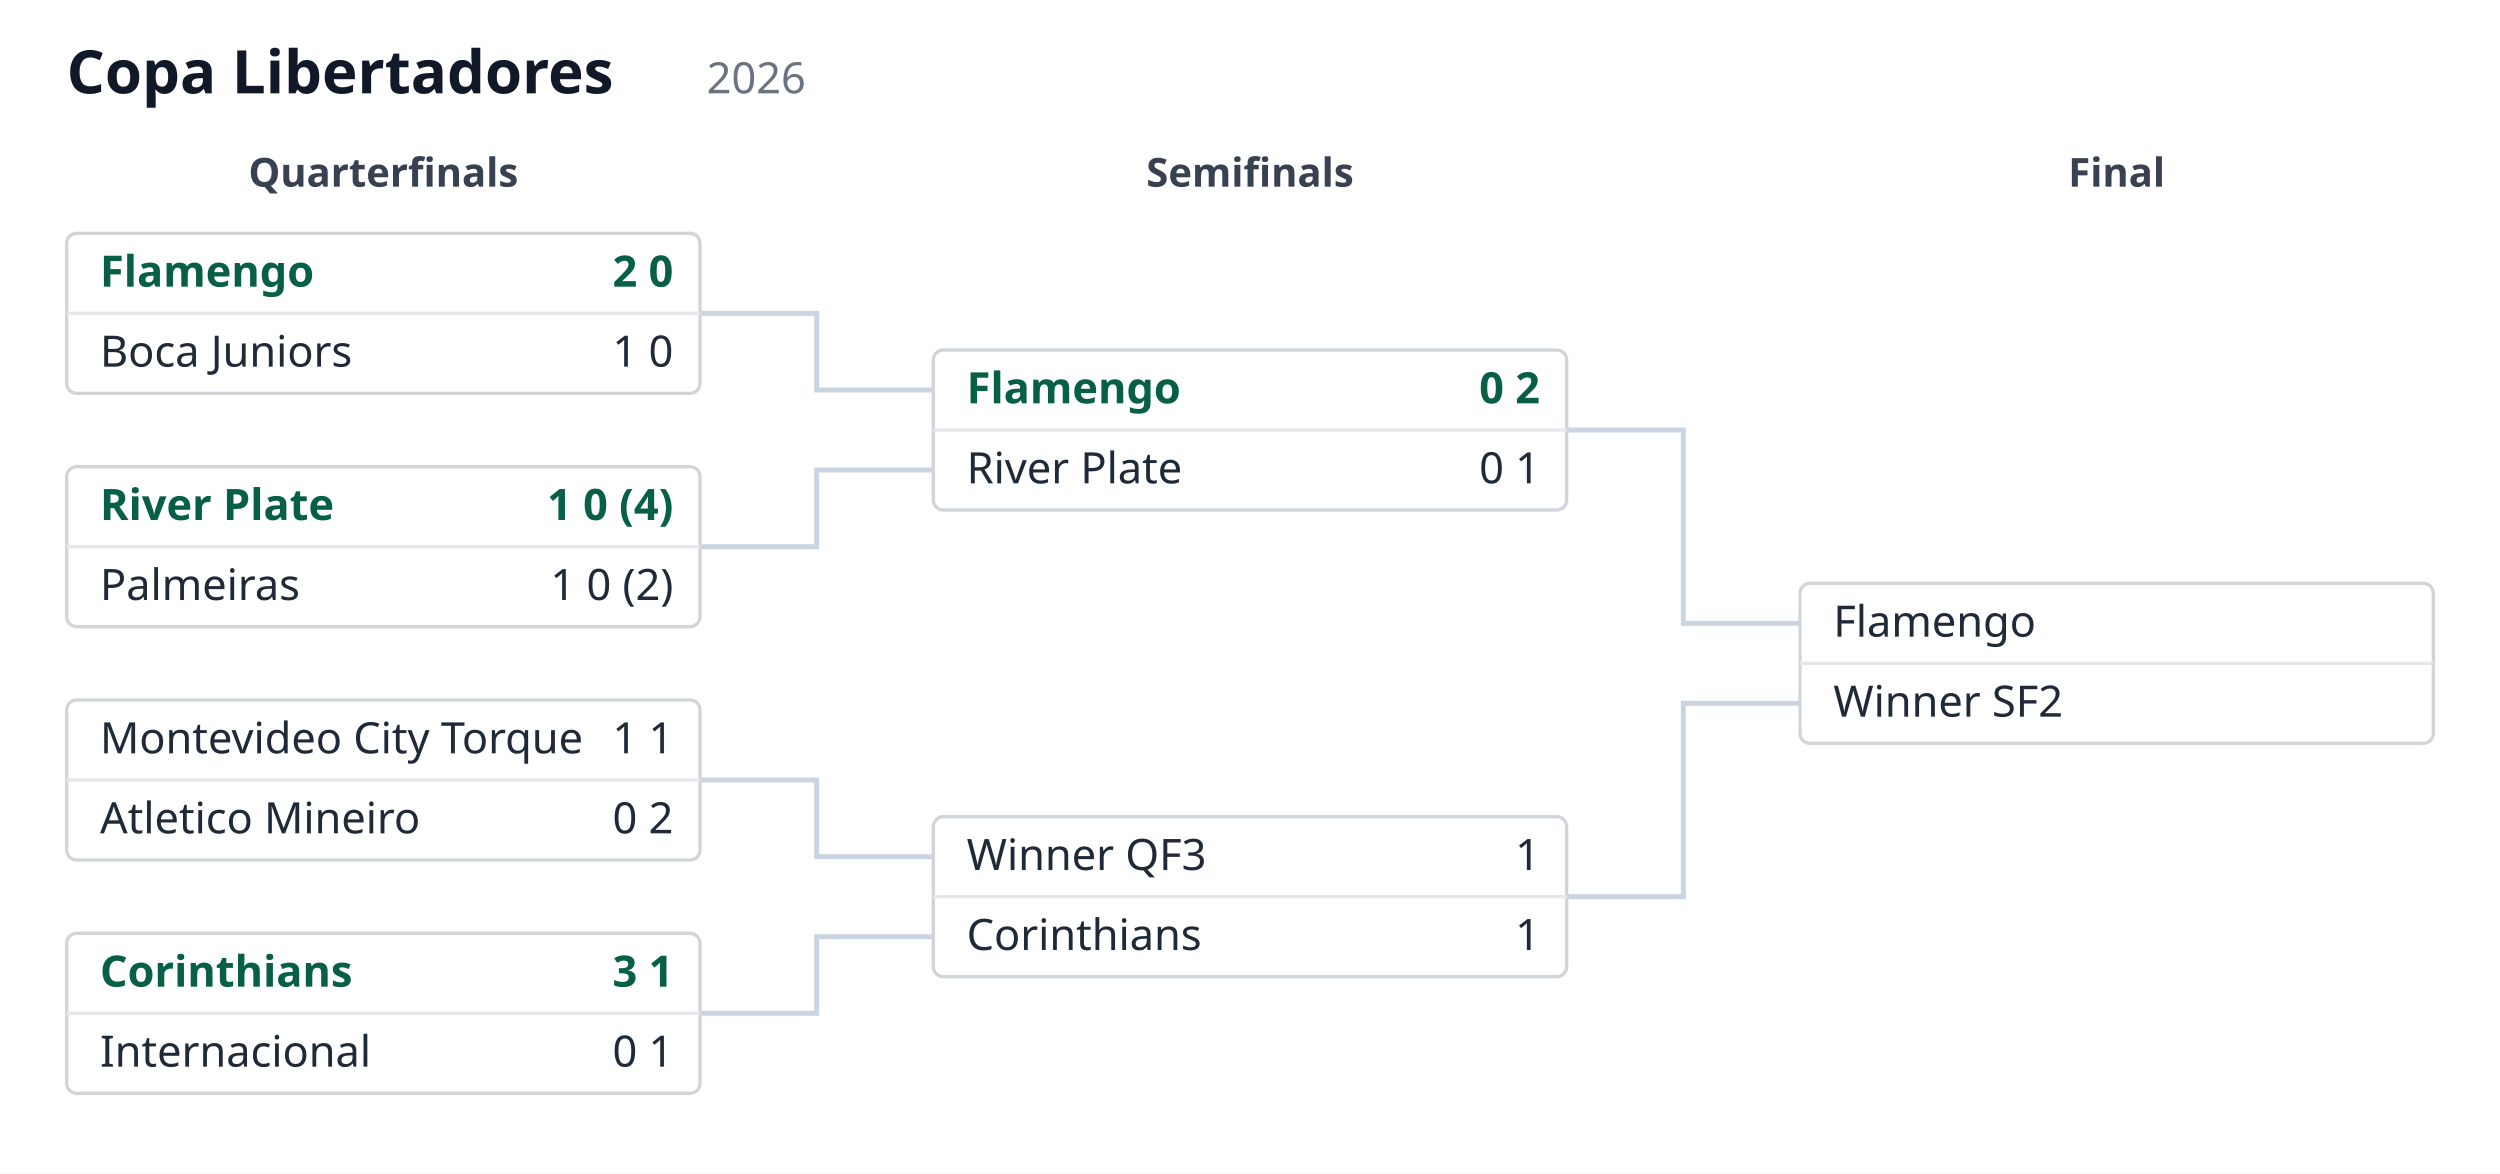
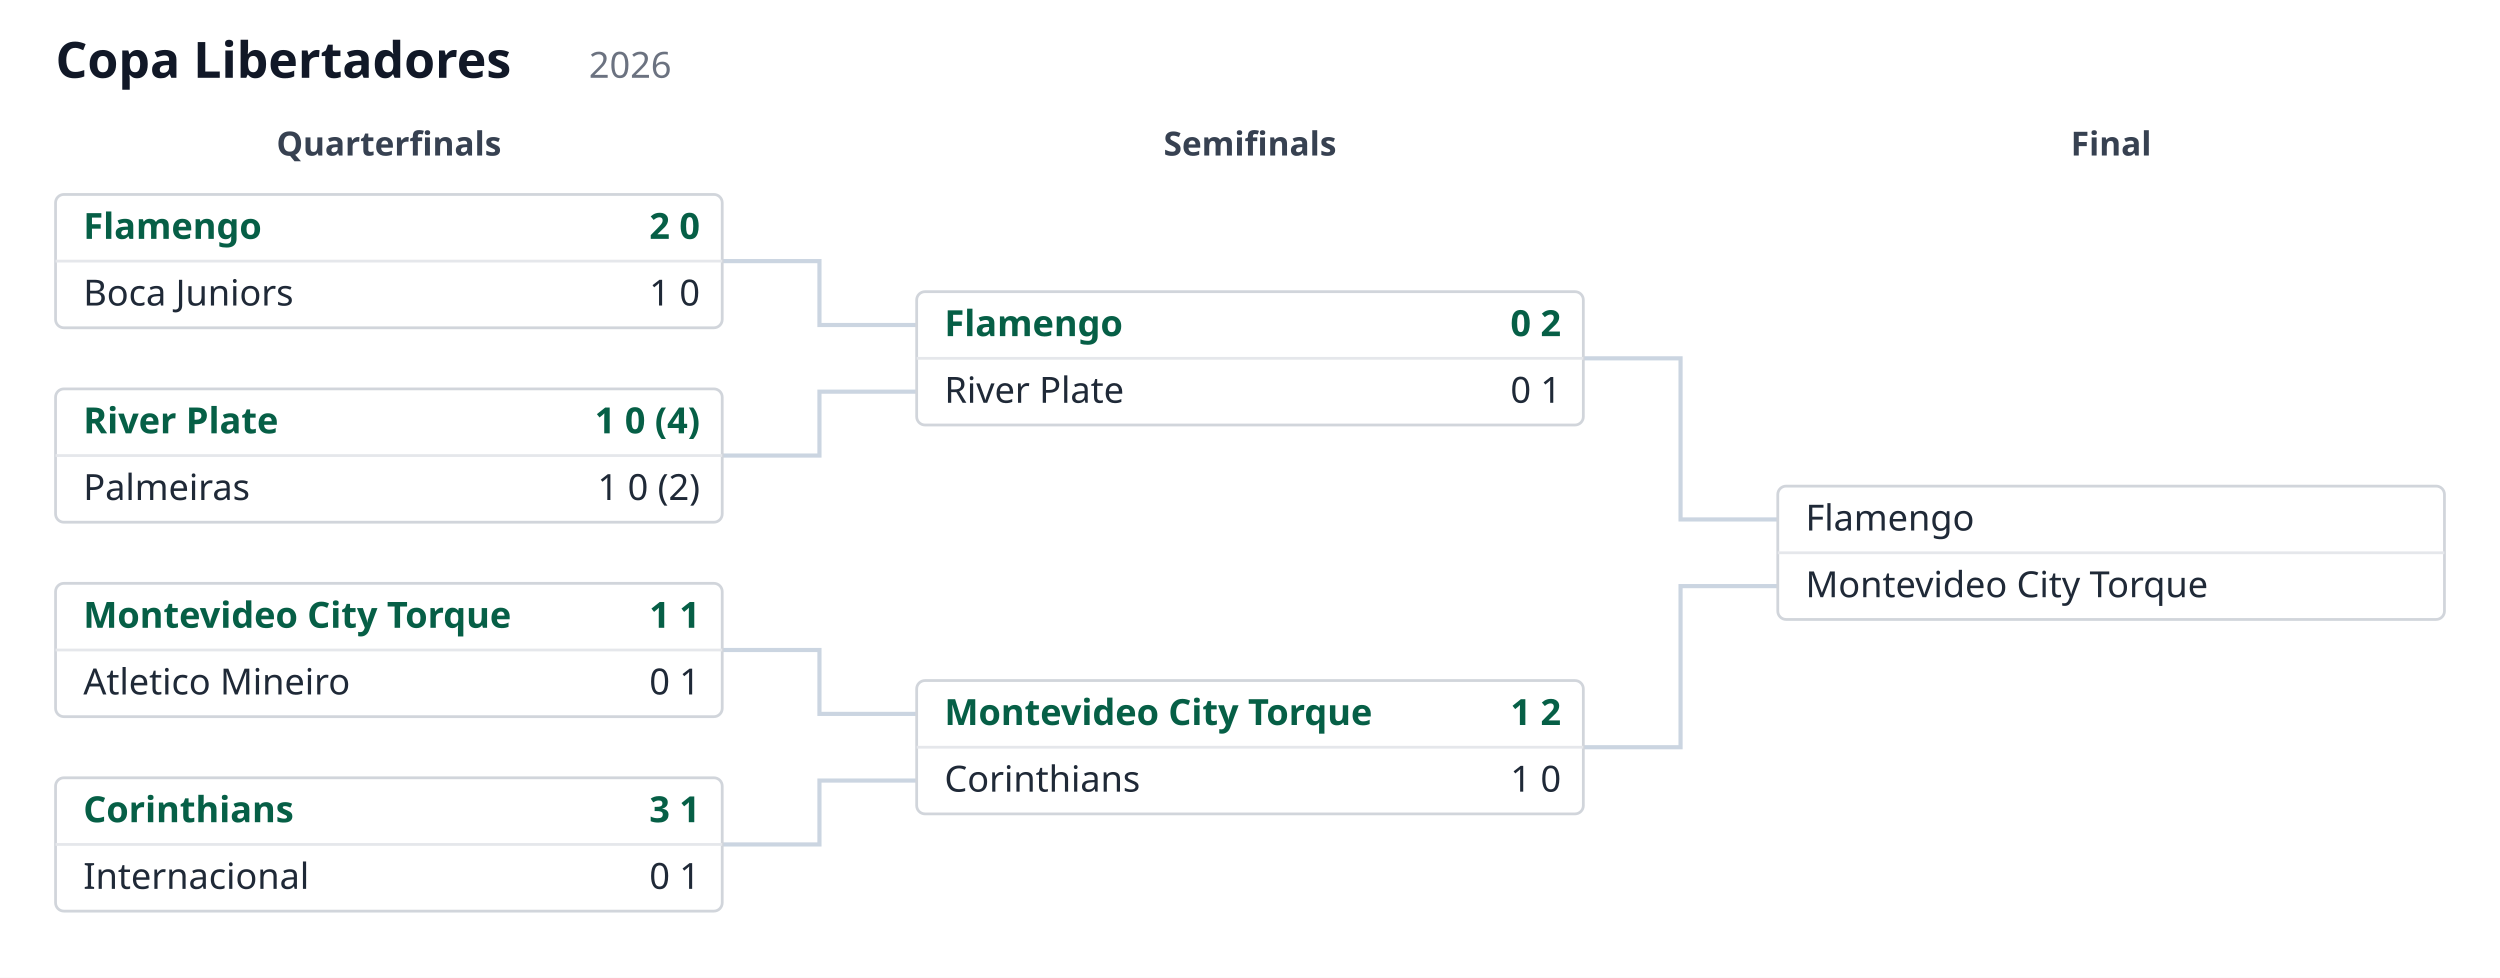
- <svg xmlns="http://www.w3.org/2000/svg" viewBox="0 0 750 352" width="750" height="352" font-family="sans-serif">
+ <svg xmlns="http://www.w3.org/2000/svg" viewBox="0 0 900 352" width="900" height="352" font-family="sans-serif">
  <style>
  .pd-bg { fill: #ffffff; }
  .pd-title { font: 600 18px sans-serif; fill: #111827; }
  .pd-season { font: 400 13px sans-serif; fill: #6b7280; }
  .pd-header { font: 600 12px sans-serif; fill: #374151; text-anchor: middle; }
  .pd-box { fill: #ffffff; stroke: #d1d5db; stroke-width: 1; }
  .pd-divider { stroke: #e5e7eb; stroke-width: 1; }
  .pd-team { font: 400 13px sans-serif; fill: #1f2937; }
  .pd-score { font: 400 13px sans-serif; fill: #1f2937; text-anchor: end; }
  .pd-win .pd-team, .pd-win .pd-score { font-weight: 700; fill: #065f46; }
  .pd-link { fill: none; stroke: #cbd5e1; stroke-width: 1.5; }</style>
-   <rect class="pd-bg" width="750" height="352" />
+   <rect class="pd-bg" width="900" height="352" />
  <text class="pd-title" x="20" y="28">Copa Libertadores</text>
  <text class="pd-season" x="212" y="28">2026</text>
-   <text class="pd-header" x="115" y="56">Quarterfinals</text>
-   <text class="pd-header" x="375" y="56">Semifinals</text>
-   <text class="pd-header" x="635" y="56">Final</text>
-   <path class="pd-link" d="M 210 94 L 245 94 L 245 117 L 280 117" />
-   <path class="pd-link" d="M 210 164 L 245 164 L 245 141 L 280 141" />
-   <path class="pd-link" d="M 210 234 L 245 234 L 245 257 L 280 257" />
-   <path class="pd-link" d="M 210 304 L 245 304 L 245 281 L 280 281" />
-   <path class="pd-link" d="M 470 129 L 505 129 L 505 187 L 540 187" />
-   <path class="pd-link" d="M 470 269 L 505 269 L 505 211 L 540 211" />
-   <rect class="pd-box" x="20" y="70" width="190" height="48" rx="3" />
-   <line class="pd-divider" x1="20" y1="94" x2="210" y2="94" />
+   <text class="pd-header" x="140" y="56">Quarterfinals</text>
+   <text class="pd-header" x="450" y="56">Semifinals</text>
+   <text class="pd-header" x="760" y="56">Final</text>
+   <path class="pd-link" d="M 260 94 L 295 94 L 295 117 L 330 117" />
+   <path class="pd-link" d="M 260 164 L 295 164 L 295 141 L 330 141" />
+   <path class="pd-link" d="M 260 234 L 295 234 L 295 257 L 330 257" />
+   <path class="pd-link" d="M 260 304 L 295 304 L 295 281 L 330 281" />
+   <path class="pd-link" d="M 570 129 L 605 129 L 605 187 L 640 187" />
+   <path class="pd-link" d="M 570 269 L 605 269 L 605 211 L 640 211" />
+   <rect class="pd-box" x="20" y="70" width="240" height="48" rx="3" />
+   <line class="pd-divider" x1="20" y1="94" x2="260" y2="94" />
  <g class="pd-win">
    <text class="pd-team" x="30" y="86">Flamengo</text>
-     <text class="pd-score" x="202" y="86">2 0</text>
+     <text class="pd-score" x="252" y="86">2 0</text>
  </g>
  <g class="">
    <text class="pd-team" x="30" y="110">Boca Juniors</text>
-     <text class="pd-score" x="202" y="110">1 0</text>
+     <text class="pd-score" x="252" y="110">1 0</text>
  </g>
-   <rect class="pd-box" x="20" y="140" width="190" height="48" rx="3" />
-   <line class="pd-divider" x1="20" y1="164" x2="210" y2="164" />
+   <rect class="pd-box" x="20" y="140" width="240" height="48" rx="3" />
+   <line class="pd-divider" x1="20" y1="164" x2="260" y2="164" />
  <g class="pd-win">
    <text class="pd-team" x="30" y="156">River Plate</text>
-     <text class="pd-score" x="202" y="156">1 0 (4)</text>
+     <text class="pd-score" x="252" y="156">1 0 (4)</text>
  </g>
  <g class="">
    <text class="pd-team" x="30" y="180">Palmeiras</text>
-     <text class="pd-score" x="202" y="180">1 0 (2)</text>
+     <text class="pd-score" x="252" y="180">1 0 (2)</text>
  </g>
-   <rect class="pd-box" x="20" y="210" width="190" height="48" rx="3" />
-   <line class="pd-divider" x1="20" y1="234" x2="210" y2="234" />
-   <g class="">
+   <rect class="pd-box" x="20" y="210" width="240" height="48" rx="3" />
+   <line class="pd-divider" x1="20" y1="234" x2="260" y2="234" />
+   <g class="pd-win">
    <text class="pd-team" x="30" y="226">Montevideo City Torque</text>
-     <text class="pd-score" x="202" y="226">1 1</text>
+     <text class="pd-score" x="252" y="226">1 1</text>
  </g>
  <g class="">
    <text class="pd-team" x="30" y="250">Atletico Mineiro</text>
-     <text class="pd-score" x="202" y="250">0 2</text>
+     <text class="pd-score" x="252" y="250">0 1</text>
  </g>
-   <rect class="pd-box" x="20" y="280" width="190" height="48" rx="3" />
-   <line class="pd-divider" x1="20" y1="304" x2="210" y2="304" />
+   <rect class="pd-box" x="20" y="280" width="240" height="48" rx="3" />
+   <line class="pd-divider" x1="20" y1="304" x2="260" y2="304" />
  <g class="pd-win">
    <text class="pd-team" x="30" y="296">Corinthians</text>
-     <text class="pd-score" x="202" y="296">3 1</text>
+     <text class="pd-score" x="252" y="296">3 1</text>
  </g>
  <g class="">
    <text class="pd-team" x="30" y="320">Internacional</text>
-     <text class="pd-score" x="202" y="320">0 1</text>
+     <text class="pd-score" x="252" y="320">0 1</text>
  </g>
-   <rect class="pd-box" x="280" y="105" width="190" height="48" rx="3" />
-   <line class="pd-divider" x1="280" y1="129" x2="470" y2="129" />
+   <rect class="pd-box" x="330" y="105" width="240" height="48" rx="3" />
+   <line class="pd-divider" x1="330" y1="129" x2="570" y2="129" />
  <g class="pd-win">
-     <text class="pd-team" x="290" y="121">Flamengo</text>
-     <text class="pd-score" x="462" y="121">0 2</text>
+     <text class="pd-team" x="340" y="121">Flamengo</text>
+     <text class="pd-score" x="562" y="121">0 2</text>
  </g>
  <g class="">
-     <text class="pd-team" x="290" y="145">River Plate</text>
-     <text class="pd-score" x="462" y="145">0 1</text>
+     <text class="pd-team" x="340" y="145">River Plate</text>
+     <text class="pd-score" x="562" y="145">0 1</text>
  </g>
-   <rect class="pd-box" x="280" y="245" width="190" height="48" rx="3" />
-   <line class="pd-divider" x1="280" y1="269" x2="470" y2="269" />
-   <g class="">
-     <text class="pd-team" x="290" y="261">Winner QF3</text>
-     <text class="pd-score" x="462" y="261">1</text>
+   <rect class="pd-box" x="330" y="245" width="240" height="48" rx="3" />
+   <line class="pd-divider" x1="330" y1="269" x2="570" y2="269" />
+   <g class="pd-win">
+     <text class="pd-team" x="340" y="261">Montevideo City Torque</text>
+     <text class="pd-score" x="562" y="261">1 2</text>
  </g>
  <g class="">
-     <text class="pd-team" x="290" y="285">Corinthians</text>
-     <text class="pd-score" x="462" y="285">1</text>
+     <text class="pd-team" x="340" y="285">Corinthians</text>
+     <text class="pd-score" x="562" y="285">1 0</text>
  </g>
-   <rect class="pd-box" x="540" y="175" width="190" height="48" rx="3" />
-   <line class="pd-divider" x1="540" y1="199" x2="730" y2="199" />
+   <rect class="pd-box" x="640" y="175" width="240" height="48" rx="3" />
+   <line class="pd-divider" x1="640" y1="199" x2="880" y2="199" />
  <g class="">
-     <text class="pd-team" x="550" y="191">Flamengo</text>
+     <text class="pd-team" x="650" y="191">Flamengo</text>
  </g>
  <g class="">
-     <text class="pd-team" x="550" y="215">Winner SF2</text>
+     <text class="pd-team" x="650" y="215">Montevideo City Torque</text>
  </g>
</svg>
